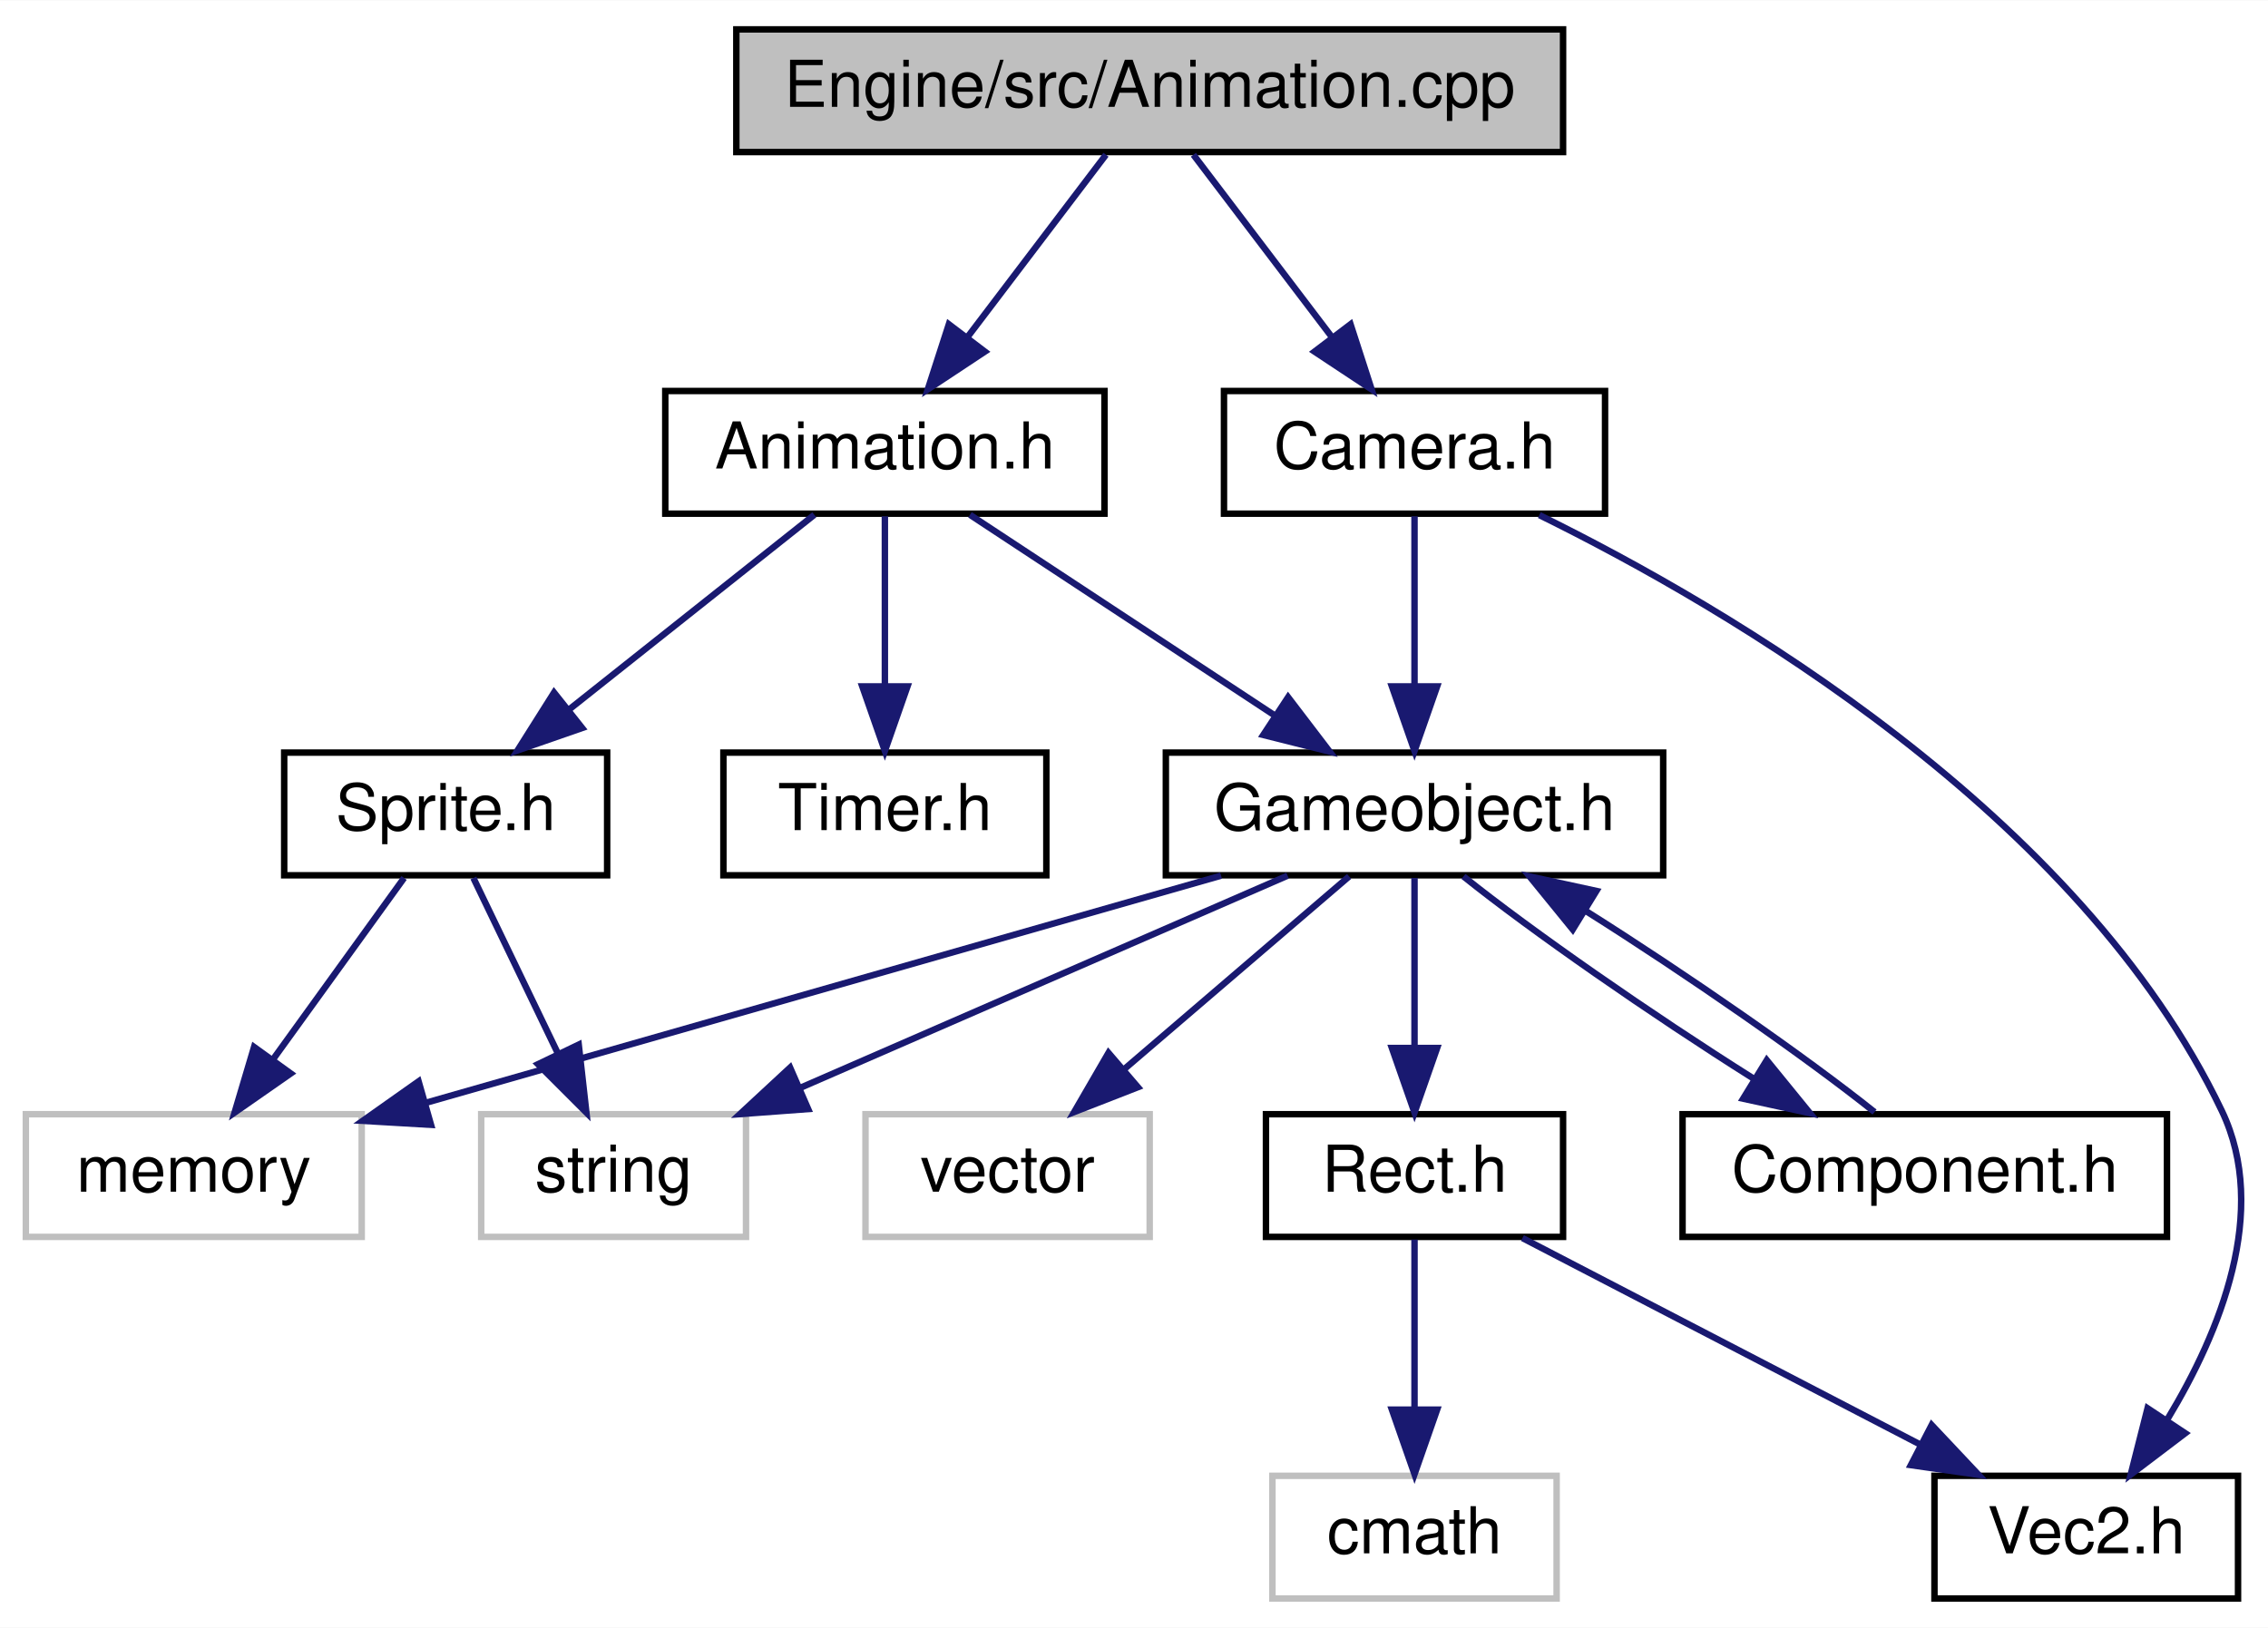
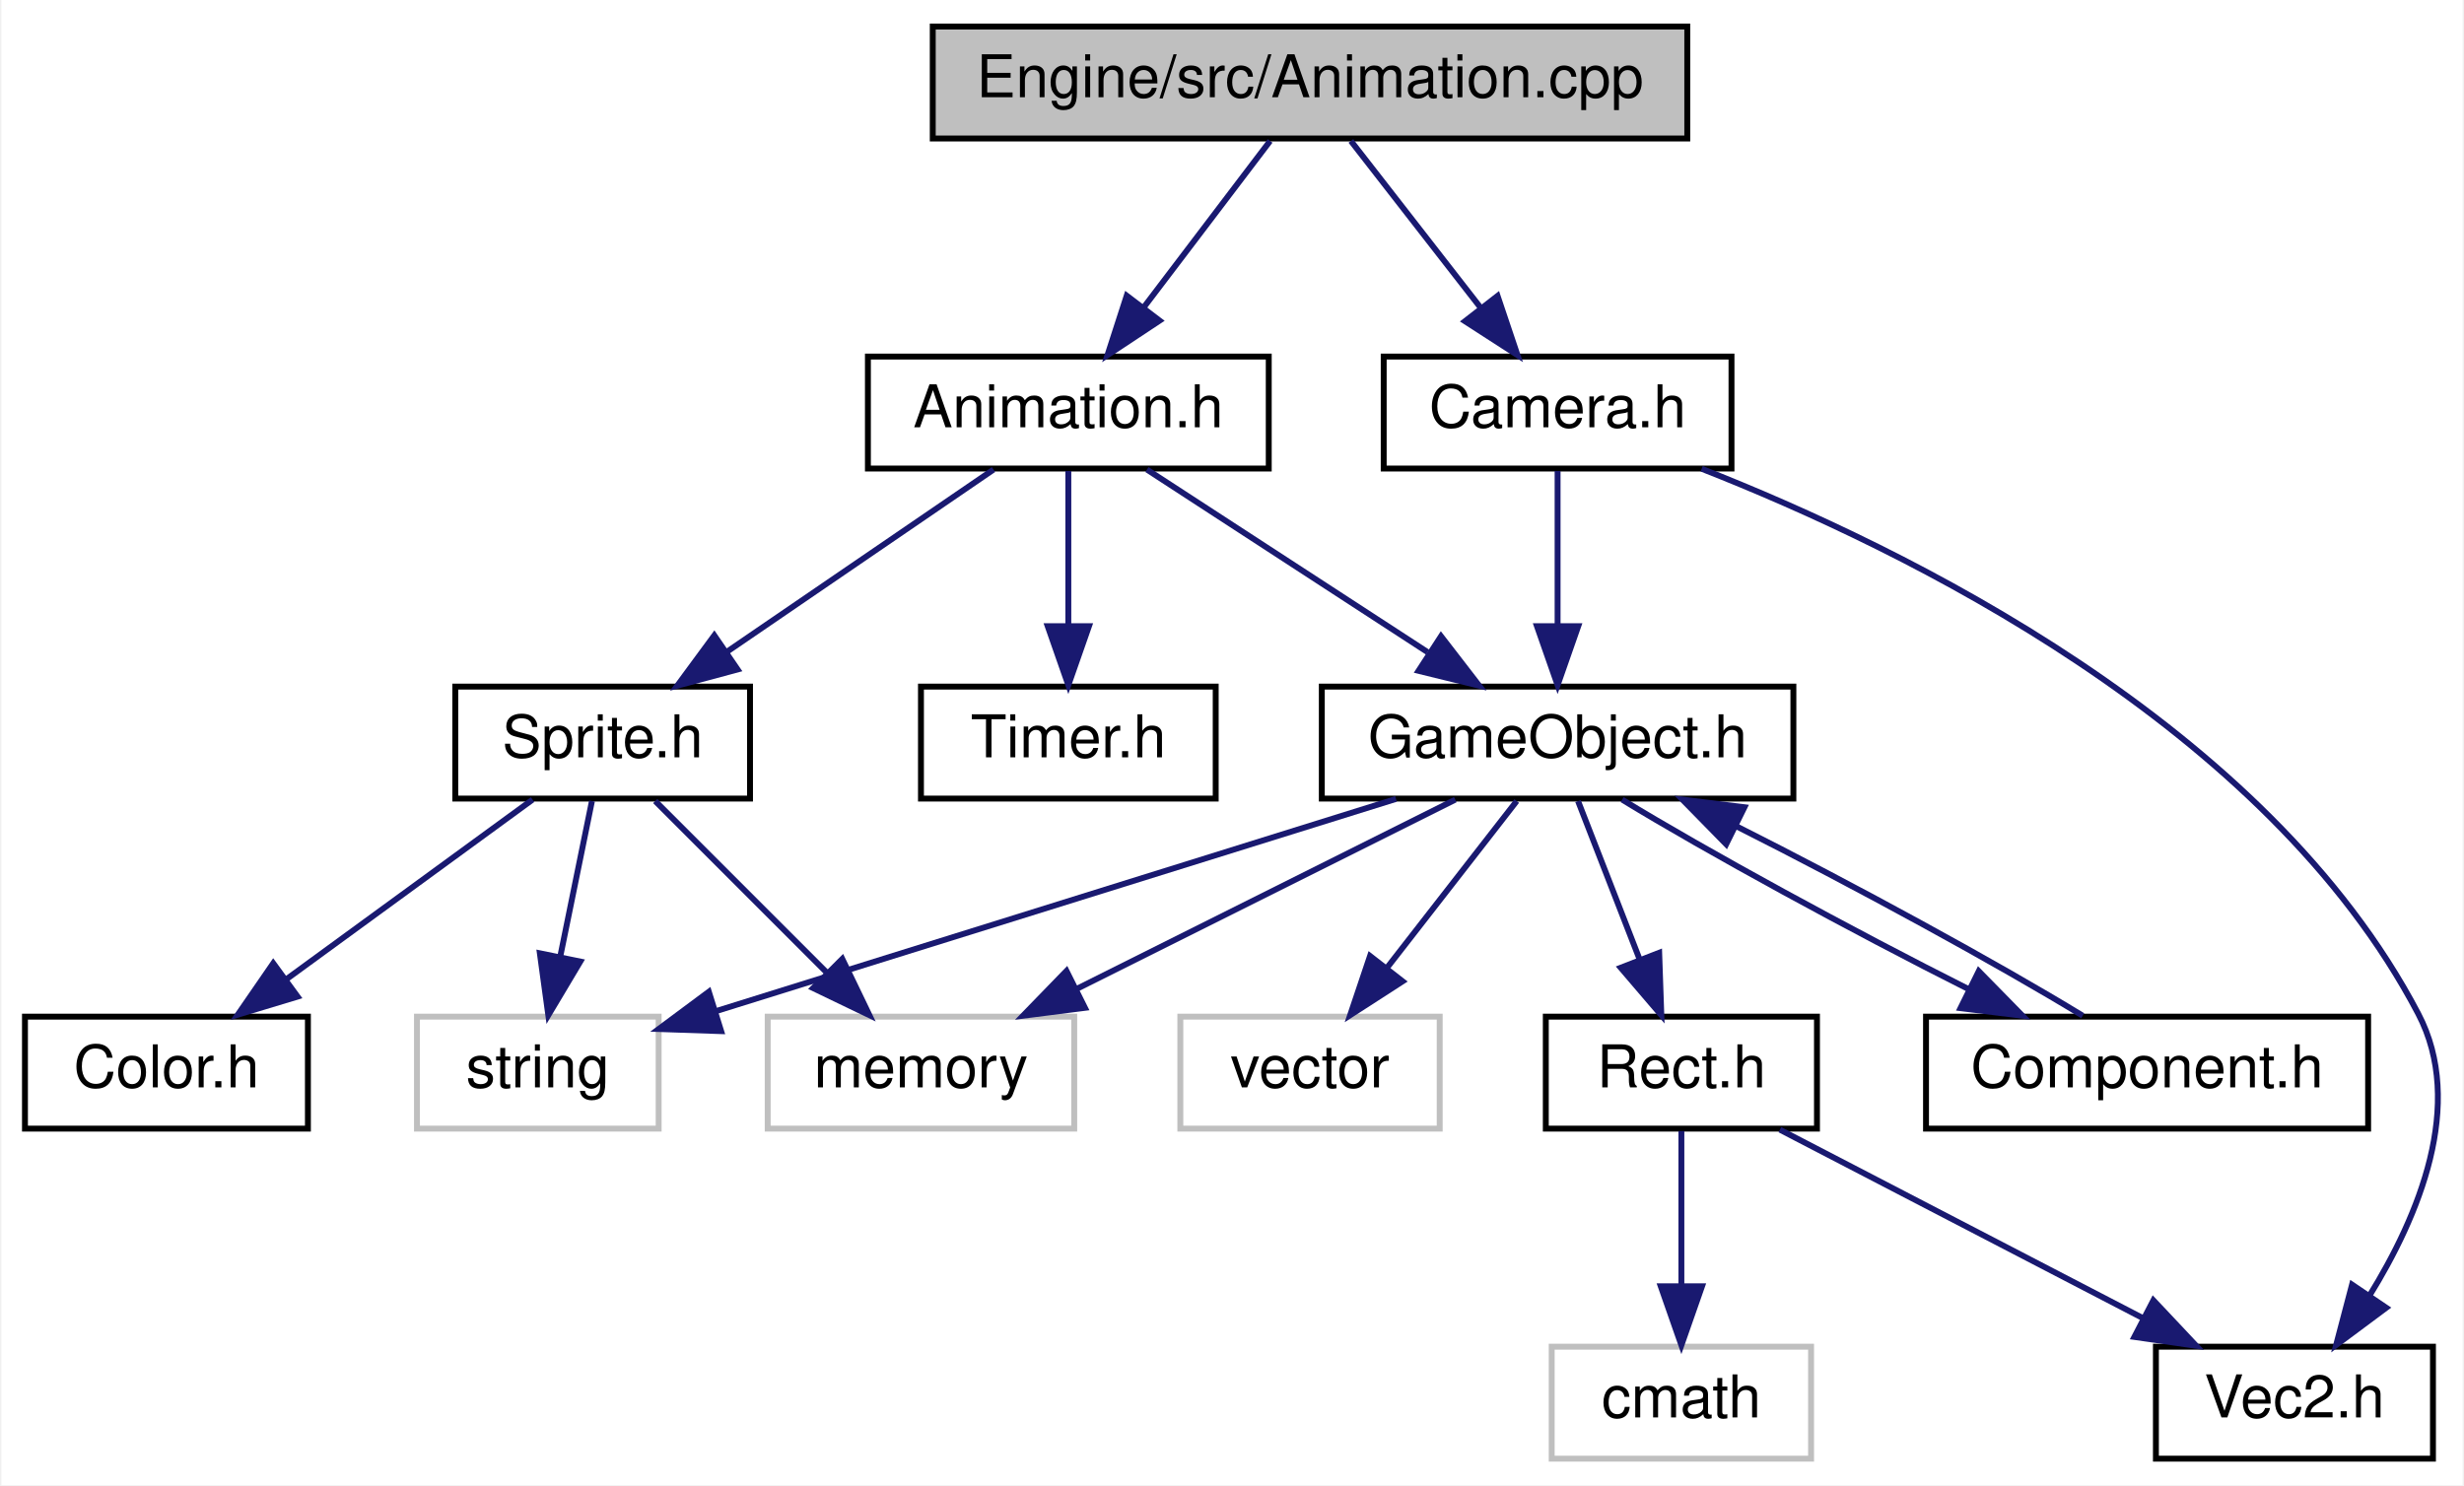
- <svg xmlns="http://www.w3.org/2000/svg" xmlns:xlink="http://www.w3.org/1999/xlink" width="351pt" height="252pt" viewBox="0.00 0.00 351.14 252.00">
+ <svg xmlns="http://www.w3.org/2000/svg" xmlns:xlink="http://www.w3.org/1999/xlink" width="418pt" height="252pt" viewBox="0.00 0.00 417.53 252.00">
  <g id="graph0" class="graph" transform="scale(1 1) rotate(0) translate(4 248)">
-     <polygon fill="white" stroke="none" points="-4,4 -4,-248 347.144,-248 347.144,4 -4,4" />
+     <polygon fill="white" stroke="none" points="-4,4 -4,-248 413.526,-248 413.526,4 -4,4" />
    <g id="node1" class="node">
-       <polygon fill="#bfbfbf" stroke="black" points="110,-224.5 110,-243.5 238,-243.5 238,-224.5 110,-224.5" />
-       <text text-anchor="middle" x="174" y="-231.5" font-family="Helvetica,sans-Serif" font-size="10.00">Engine/src/Animation.cpp</text>
+       <polygon fill="#bfbfbf" stroke="black" points="154,-224.5 154,-243.5 282,-243.5 282,-224.5 154,-224.5" />
+       <text text-anchor="middle" x="218" y="-231.5" font-family="Helvetica,sans-Serif" font-size="10.00">Engine/src/Animation.cpp</text>
    </g>
    <g id="node2" class="node">
      <g id="a_node2">
        <a xlink:href="Animation_8h.html" target="_top" xlink:title="Animation.h">
-           <polygon fill="white" stroke="black" points="99,-168.5 99,-187.5 167,-187.5 167,-168.5 99,-168.5" />
-           <text text-anchor="middle" x="133" y="-175.5" font-family="Helvetica,sans-Serif" font-size="10.00">Animation.h</text>
+           <polygon fill="white" stroke="black" points="143,-168.5 143,-187.5 211,-187.5 211,-168.5 143,-168.5" />
+           <text text-anchor="middle" x="177" y="-175.5" font-family="Helvetica,sans-Serif" font-size="10.00">Animation.h</text>
        </a>
      </g>
    </g>
    <g id="edge1" class="edge">
-       <path fill="none" stroke="midnightblue" d="M167.23,-224.083C161.438,-216.455 152.942,-205.264 145.862,-195.941" />
-       <polygon fill="midnightblue" stroke="midnightblue" points="148.479,-193.599 139.644,-187.751 142.904,-197.832 148.479,-193.599" />
+       <path fill="none" stroke="midnightblue" d="M211.23,-224.083C205.438,-216.455 196.942,-205.264 189.862,-195.941" />
+       <polygon fill="midnightblue" stroke="midnightblue" points="192.479,-193.599 183.644,-187.751 186.904,-197.832 192.479,-193.599" />
    </g>
-     <g id="node13" class="node">
-       <g id="a_node13">
+     <g id="node14" class="node">
+       <g id="a_node14">
        <a xlink:href="Camera_8h.html" target="_top" xlink:title="Camera.h">
-           <polygon fill="white" stroke="black" points="185.5,-168.5 185.5,-187.5 244.5,-187.5 244.5,-168.5 185.5,-168.5" />
-           <text text-anchor="middle" x="215" y="-175.5" font-family="Helvetica,sans-Serif" font-size="10.00">Camera.h</text>
+           <polygon fill="white" stroke="black" points="230.5,-168.5 230.5,-187.5 289.5,-187.5 289.5,-168.5 230.5,-168.5" />
+           <text text-anchor="middle" x="260" y="-175.5" font-family="Helvetica,sans-Serif" font-size="10.00">Camera.h</text>
        </a>
      </g>
    </g>
-     <g id="edge15" class="edge">
-       <path fill="none" stroke="midnightblue" d="M180.77,-224.083C186.562,-216.455 195.058,-205.264 202.138,-195.941" />
-       <polygon fill="midnightblue" stroke="midnightblue" points="205.096,-197.832 208.356,-187.751 199.521,-193.599 205.096,-197.832" />
+     <g id="edge16" class="edge">
+       <path fill="none" stroke="midnightblue" d="M224.935,-224.083C230.929,-216.377 239.752,-205.033 247.048,-195.653" />
+       <polygon fill="midnightblue" stroke="midnightblue" points="249.817,-197.793 253.194,-187.751 244.291,-193.496 249.817,-197.793" />
    </g>
    <g id="node3" class="node">
      <g id="a_node3">
-         <a xlink:href="Gameobject_8h.html" target="_top" xlink:title="Gameobject.h">
-           <polygon fill="white" stroke="black" points="176.5,-112.5 176.5,-131.5 253.5,-131.5 253.5,-112.5 176.5,-112.5" />
-           <text text-anchor="middle" x="215" y="-119.5" font-family="Helvetica,sans-Serif" font-size="10.00">Gameobject.h</text>
+         <a xlink:href="GameObject_8h.html" target="_top" xlink:title="GameObject.h">
+           <polygon fill="white" stroke="black" points="220,-112.5 220,-131.5 300,-131.5 300,-112.5 220,-112.5" />
+           <text text-anchor="middle" x="260" y="-119.5" font-family="Helvetica,sans-Serif" font-size="10.00">GameObject.h</text>
        </a>
      </g>
    </g>
    <g id="edge2" class="edge">
-       <path fill="none" stroke="midnightblue" d="M146.175,-168.324C158.847,-159.979 178.233,-147.212 193.206,-137.352" />
-       <polygon fill="midnightblue" stroke="midnightblue" points="195.431,-140.078 201.858,-131.655 191.581,-134.231 195.431,-140.078" />
+       <path fill="none" stroke="midnightblue" d="M190.335,-168.324C203.162,-159.979 222.785,-147.212 237.94,-137.352" />
+       <polygon fill="midnightblue" stroke="midnightblue" points="240.224,-140.042 246.698,-131.655 236.407,-134.174 240.224,-140.042" />
    </g>
    <g id="node11" class="node">
      <g id="a_node11">
        <a xlink:href="Timer_8h.html" target="_top" xlink:title="Timer.h">
-           <polygon fill="white" stroke="black" points="108,-112.5 108,-131.5 158,-131.5 158,-112.5 108,-112.5" />
-           <text text-anchor="middle" x="133" y="-119.5" font-family="Helvetica,sans-Serif" font-size="10.00">Timer.h</text>
+           <polygon fill="white" stroke="black" points="152,-112.5 152,-131.5 202,-131.5 202,-112.5 152,-112.5" />
+           <text text-anchor="middle" x="177" y="-119.5" font-family="Helvetica,sans-Serif" font-size="10.00">Timer.h</text>
        </a>
      </g>
    </g>
    <g id="edge11" class="edge">
-       <path fill="none" stroke="midnightblue" d="M133,-168.083C133,-161.006 133,-150.861 133,-141.986" />
-       <polygon fill="midnightblue" stroke="midnightblue" points="136.5,-141.751 133,-131.751 129.5,-141.751 136.5,-141.751" />
+       <path fill="none" stroke="midnightblue" d="M177,-168.083C177,-161.006 177,-150.861 177,-141.986" />
+       <polygon fill="midnightblue" stroke="midnightblue" points="180.5,-141.751 177,-131.751 173.5,-141.751 180.5,-141.751" />
    </g>
    <g id="node12" class="node">
      <g id="a_node12">
        <a xlink:href="Sprite_8h.html" target="_top" xlink:title="Sprite.h">
-           <polygon fill="white" stroke="black" points="40,-112.5 40,-131.5 90,-131.5 90,-112.5 40,-112.5" />
-           <text text-anchor="middle" x="65" y="-119.5" font-family="Helvetica,sans-Serif" font-size="10.00">Sprite.h</text>
+           <polygon fill="white" stroke="black" points="73,-112.5 73,-131.5 123,-131.5 123,-112.5 73,-112.5" />
+           <text text-anchor="middle" x="98" y="-119.5" font-family="Helvetica,sans-Serif" font-size="10.00">Sprite.h</text>
        </a>
      </g>
    </g>
    <g id="edge12" class="edge">
-       <path fill="none" stroke="midnightblue" d="M122.075,-168.324C111.825,-160.185 96.279,-147.839 83.999,-138.087" />
-       <polygon fill="midnightblue" stroke="midnightblue" points="86.132,-135.312 76.124,-131.834 81.779,-140.794 86.132,-135.312" />
+       <path fill="none" stroke="midnightblue" d="M164.307,-168.324C152.099,-159.979 133.422,-147.212 118.997,-137.352" />
+       <polygon fill="midnightblue" stroke="midnightblue" points="120.892,-134.408 110.661,-131.655 116.942,-140.187 120.892,-134.408" />
    </g>
    <g id="node4" class="node">
-       <polygon fill="white" stroke="#bfbfbf" points="130,-56.5 130,-75.5 174,-75.5 174,-56.5 130,-56.5" />
-       <text text-anchor="middle" x="152" y="-63.5" font-family="Helvetica,sans-Serif" font-size="10.00">vector</text>
+       <polygon fill="white" stroke="#bfbfbf" points="196,-56.5 196,-75.5 240,-75.5 240,-56.5 196,-56.5" />
+       <text text-anchor="middle" x="218" y="-63.5" font-family="Helvetica,sans-Serif" font-size="10.00">vector</text>
    </g>
    <g id="edge3" class="edge">
-       <path fill="none" stroke="midnightblue" d="M204.878,-112.324C195.474,-104.263 181.256,-92.076 169.931,-82.37" />
-       <polygon fill="midnightblue" stroke="midnightblue" points="172.177,-79.684 162.306,-75.834 167.621,-84.999 172.177,-79.684" />
+       <path fill="none" stroke="midnightblue" d="M253.065,-112.083C247.071,-104.377 238.248,-93.033 230.952,-83.653" />
+       <polygon fill="midnightblue" stroke="midnightblue" points="233.709,-81.496 224.806,-75.751 228.183,-85.793 233.709,-81.496" />
    </g>
    <g id="node5" class="node">
-       <polygon fill="white" stroke="#bfbfbf" points="0,-56.5 0,-75.5 52,-75.5 52,-56.5 0,-56.5" />
-       <text text-anchor="middle" x="26" y="-63.5" font-family="Helvetica,sans-Serif" font-size="10.00">memory</text>
+       <polygon fill="white" stroke="#bfbfbf" points="126,-56.5 126,-75.5 178,-75.5 178,-56.5 126,-56.5" />
+       <text text-anchor="middle" x="152" y="-63.5" font-family="Helvetica,sans-Serif" font-size="10.00">memory</text>
    </g>
    <g id="edge4" class="edge">
-       <path fill="none" stroke="midnightblue" d="M185.052,-112.444C151.705,-102.916 97.815,-87.519 62.148,-77.328" />
-       <polygon fill="midnightblue" stroke="midnightblue" points="62.732,-73.855 52.156,-74.473 60.809,-80.586 62.732,-73.855" />
+       <path fill="none" stroke="midnightblue" d="M242.648,-112.324C225.328,-103.664 198.485,-90.242 178.498,-80.249" />
+       <polygon fill="midnightblue" stroke="midnightblue" points="179.819,-76.996 169.309,-75.654 176.688,-83.257 179.819,-76.996" />
    </g>
    <g id="node6" class="node">
      <g id="a_node6">
        <a xlink:href="Rect_8h.html" target="_top" xlink:title="Rect.h">
-           <polygon fill="white" stroke="black" points="192,-56.5 192,-75.5 238,-75.5 238,-56.5 192,-56.5" />
-           <text text-anchor="middle" x="215" y="-63.5" font-family="Helvetica,sans-Serif" font-size="10.00">Rect.h</text>
+           <polygon fill="white" stroke="black" points="258,-56.5 258,-75.5 304,-75.5 304,-56.5 258,-56.5" />
+           <text text-anchor="middle" x="281" y="-63.5" font-family="Helvetica,sans-Serif" font-size="10.00">Rect.h</text>
        </a>
      </g>
    </g>
    <g id="edge5" class="edge">
-       <path fill="none" stroke="midnightblue" d="M215,-112.083C215,-105.006 215,-94.861 215,-85.987" />
-       <polygon fill="midnightblue" stroke="midnightblue" points="218.5,-85.751 215,-75.751 211.5,-85.751 218.5,-85.751" />
+       <path fill="none" stroke="midnightblue" d="M263.468,-112.083C266.312,-104.77 270.429,-94.181 273.96,-85.103" />
+       <polygon fill="midnightblue" stroke="midnightblue" points="277.234,-86.34 277.597,-75.751 270.71,-83.802 277.234,-86.34" />
    </g>
    <g id="node9" class="node">
-       <polygon fill="white" stroke="#bfbfbf" points="70.5,-56.5 70.5,-75.5 111.5,-75.5 111.5,-56.5 70.5,-56.5" />
-       <text text-anchor="middle" x="91" y="-63.5" font-family="Helvetica,sans-Serif" font-size="10.00">string</text>
+       <polygon fill="white" stroke="#bfbfbf" points="66.5,-56.5 66.5,-75.5 107.5,-75.5 107.5,-56.5 66.5,-56.5" />
+       <text text-anchor="middle" x="87" y="-63.5" font-family="Helvetica,sans-Serif" font-size="10.00">string</text>
    </g>
    <g id="edge8" class="edge">
-       <path fill="none" stroke="midnightblue" d="M195.352,-112.444C175.035,-103.596 143.097,-89.688 119.902,-79.587" />
-       <polygon fill="midnightblue" stroke="midnightblue" points="121.122,-76.3 110.556,-75.516 118.327,-82.718 121.122,-76.3" />
+       <path fill="none" stroke="midnightblue" d="M232.588,-112.444C201.208,-102.649 149.956,-86.651 117.382,-76.484" />
+       <polygon fill="midnightblue" stroke="midnightblue" points="118.101,-73.041 107.512,-73.403 116.015,-79.723 118.101,-73.041" />
    </g>
    <g id="node10" class="node">
      <g id="a_node10">
        <a xlink:href="Component_8h.html" target="_top" xlink:title="Component.h">
-           <polygon fill="white" stroke="black" points="256.5,-56.5 256.5,-75.5 331.5,-75.5 331.5,-56.5 256.5,-56.5" />
-           <text text-anchor="middle" x="294" y="-63.5" font-family="Helvetica,sans-Serif" font-size="10.00">Component.h</text>
+           <polygon fill="white" stroke="black" points="322.5,-56.5 322.5,-75.5 397.5,-75.5 397.5,-56.5 322.5,-56.5" />
+           <text text-anchor="middle" x="360" y="-63.5" font-family="Helvetica,sans-Serif" font-size="10.00">Component.h</text>
        </a>
      </g>
    </g>
    <g id="edge9" class="edge">
-       <path fill="none" stroke="midnightblue" d="M222.578,-112.324C233.078,-103.9 251.695,-90.971 267.401,-81.074" />
-       <polygon fill="midnightblue" stroke="midnightblue" points="269.538,-83.869 276.229,-75.654 265.875,-77.904 269.538,-83.869" />
+       <path fill="none" stroke="midnightblue" d="M270.952,-112.324C285.178,-103.625 309.93,-90.12 329.833,-80.113" />
+       <polygon fill="midnightblue" stroke="midnightblue" points="331.446,-83.22 338.863,-75.654 328.347,-76.943 331.446,-83.22" />
    </g>
    <g id="node7" class="node">
      <g id="a_node7">
        <a xlink:href="Vec2_8h.html" target="_top" xlink:title="Vec2.h">
-           <polygon fill="white" stroke="black" points="295.5,-0.5 295.5,-19.5 342.5,-19.5 342.5,-0.5 295.5,-0.5" />
-           <text text-anchor="middle" x="319" y="-7.5" font-family="Helvetica,sans-Serif" font-size="10.00">Vec2.h</text>
+           <polygon fill="white" stroke="black" points="361.5,-0.5 361.5,-19.5 408.5,-19.5 408.5,-0.5 361.5,-0.5" />
+           <text text-anchor="middle" x="385" y="-7.5" font-family="Helvetica,sans-Serif" font-size="10.00">Vec2.h</text>
        </a>
      </g>
    </g>
    <g id="edge6" class="edge">
-       <path fill="none" stroke="midnightblue" d="M231.709,-56.324C248.312,-47.703 274.002,-34.364 293.22,-24.386" />
-       <polygon fill="midnightblue" stroke="midnightblue" points="295.07,-27.369 302.332,-19.654 291.844,-21.157 295.07,-27.369" />
+       <path fill="none" stroke="midnightblue" d="M297.709,-56.324C314.312,-47.703 340.002,-34.364 359.22,-24.386" />
+       <polygon fill="midnightblue" stroke="midnightblue" points="361.07,-27.369 368.332,-19.654 357.844,-21.157 361.07,-27.369" />
    </g>
    <g id="node8" class="node">
-       <polygon fill="white" stroke="#bfbfbf" points="193,-0.5 193,-19.5 237,-19.5 237,-0.5 193,-0.5" />
-       <text text-anchor="middle" x="215" y="-7.5" font-family="Helvetica,sans-Serif" font-size="10.00">cmath</text>
+       <polygon fill="white" stroke="#bfbfbf" points="259,-0.5 259,-19.5 303,-19.5 303,-0.5 259,-0.5" />
+       <text text-anchor="middle" x="281" y="-7.5" font-family="Helvetica,sans-Serif" font-size="10.00">cmath</text>
    </g>
    <g id="edge7" class="edge">
-       <path fill="none" stroke="midnightblue" d="M215,-56.083C215,-49.006 215,-38.861 215,-29.986" />
-       <polygon fill="midnightblue" stroke="midnightblue" points="218.5,-29.751 215,-19.751 211.5,-29.751 218.5,-29.751" />
+       <path fill="none" stroke="midnightblue" d="M281,-56.083C281,-49.006 281,-38.861 281,-29.986" />
+       <polygon fill="midnightblue" stroke="midnightblue" points="284.5,-29.751 281,-19.751 277.5,-29.751 284.5,-29.751" />
    </g>
    <g id="edge10" class="edge">
-       <path fill="none" stroke="midnightblue" d="M286.225,-75.834C275.687,-84.263 257.196,-97.099 241.585,-106.935" />
-       <polygon fill="midnightblue" stroke="midnightblue" points="239.498,-104.109 232.808,-112.324 243.161,-110.074 239.498,-104.109" />
+       <path fill="none" stroke="midnightblue" d="M349.083,-75.654C334.874,-84.346 310.127,-97.849 290.216,-107.862" />
+       <polygon fill="midnightblue" stroke="midnightblue" points="288.598,-104.758 281.182,-112.324 291.698,-111.034 288.598,-104.758" />
+     </g>
+     <g id="edge15" class="edge">
+       <path fill="none" stroke="midnightblue" d="M106.917,-112.083C114.78,-104.22 126.431,-92.569 135.919,-83.081" />
+       <polygon fill="midnightblue" stroke="midnightblue" points="138.653,-85.297 143.249,-75.751 133.703,-80.347 138.653,-85.297" />
    </g>
    <g id="edge14" class="edge">
-       <path fill="none" stroke="midnightblue" d="M58.56,-112.083C53.051,-104.455 44.969,-93.264 38.235,-83.941" />
-       <polygon fill="midnightblue" stroke="midnightblue" points="41.013,-81.809 32.32,-75.751 35.338,-85.907 41.013,-81.809" />
+       <path fill="none" stroke="midnightblue" d="M96.184,-112.083C94.726,-104.927 92.629,-94.635 90.808,-85.691" />
+       <polygon fill="midnightblue" stroke="midnightblue" points="94.208,-84.851 88.783,-75.751 87.349,-86.249 94.208,-84.851" />
+     </g>
+     <g id="node13" class="node">
+       <g id="a_node13">
+         <a xlink:href="Color_8h.html" target="_top" xlink:title="Color.h">
+           <polygon fill="white" stroke="black" points="0,-56.5 0,-75.5 48,-75.5 48,-56.5 0,-56.5" />
+           <text text-anchor="middle" x="24" y="-63.5" font-family="Helvetica,sans-Serif" font-size="10.00">Color.h</text>
+         </a>
+       </g>
    </g>
    <g id="edge13" class="edge">
-       <path fill="none" stroke="midnightblue" d="M69.293,-112.083C72.852,-104.691 78.022,-93.953 82.424,-84.811" />
-       <polygon fill="midnightblue" stroke="midnightblue" points="85.602,-86.279 86.787,-75.751 79.295,-83.243 85.602,-86.279" />
-     </g>
-     <g id="edge16" class="edge">
-       <path fill="none" stroke="midnightblue" d="M215,-168.083C215,-161.006 215,-150.861 215,-141.986" />
-       <polygon fill="midnightblue" stroke="midnightblue" points="218.5,-141.751 215,-131.751 211.5,-141.751 218.5,-141.751" />
+       <path fill="none" stroke="midnightblue" d="M86.111,-112.324C74.85,-104.107 57.713,-91.602 44.291,-81.807" />
+       <polygon fill="midnightblue" stroke="midnightblue" points="46.247,-78.901 36.106,-75.834 42.12,-84.556 46.247,-78.901" />
    </g>
    <g id="edge17" class="edge">
-       <path fill="none" stroke="midnightblue" d="M234.328,-168.284C263.575,-153.886 317.994,-122.072 340,-76 347.403,-60.5 339.706,-41.732 331.627,-28.355" />
-       <polygon fill="midnightblue" stroke="midnightblue" points="334.327,-26.095 325.886,-19.692 328.492,-29.961 334.327,-26.095" />
+       <path fill="none" stroke="midnightblue" d="M260,-168.083C260,-161.006 260,-150.861 260,-141.986" />
+       <polygon fill="midnightblue" stroke="midnightblue" points="263.5,-141.751 260,-131.751 256.5,-141.751 263.5,-141.751" />
+     </g>
+     <g id="edge18" class="edge">
+       <path fill="none" stroke="midnightblue" d="M284.44,-168.46C318.869,-154.941 380.315,-125 406,-76 414.052,-60.639 406.05,-41.615 397.709,-28.127" />
+       <polygon fill="midnightblue" stroke="midnightblue" points="400.573,-26.112 392.074,-19.786 394.772,-30.031 400.573,-26.112" />
    </g>
  </g>
</svg>
